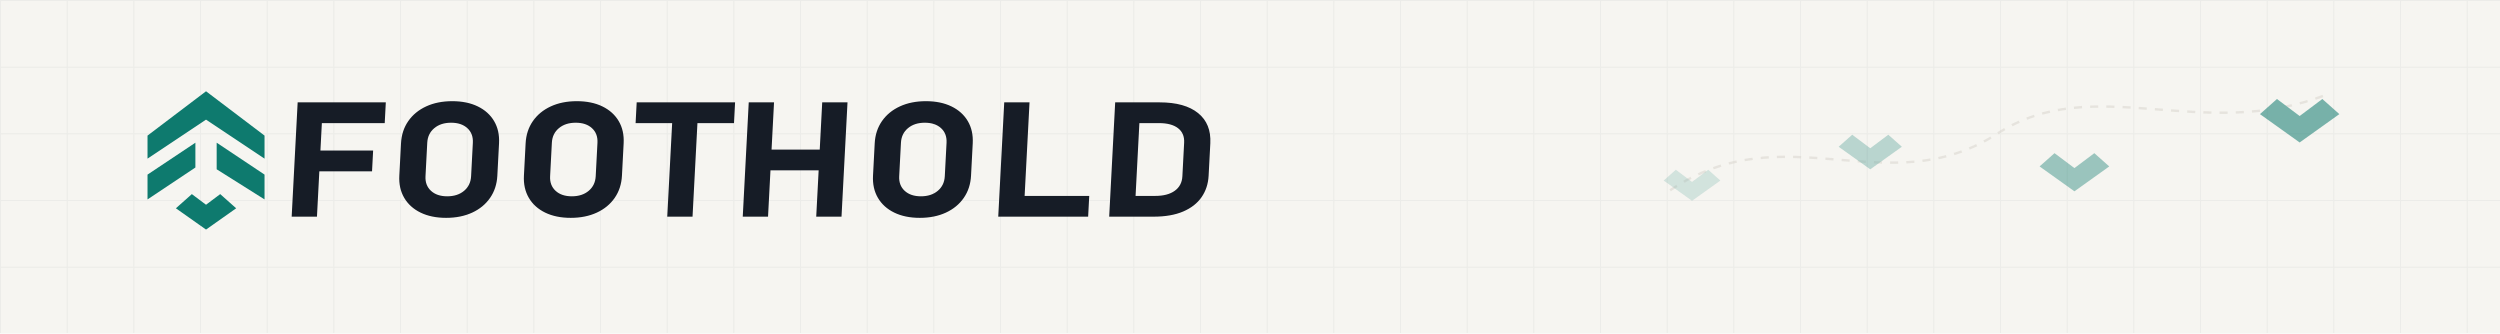
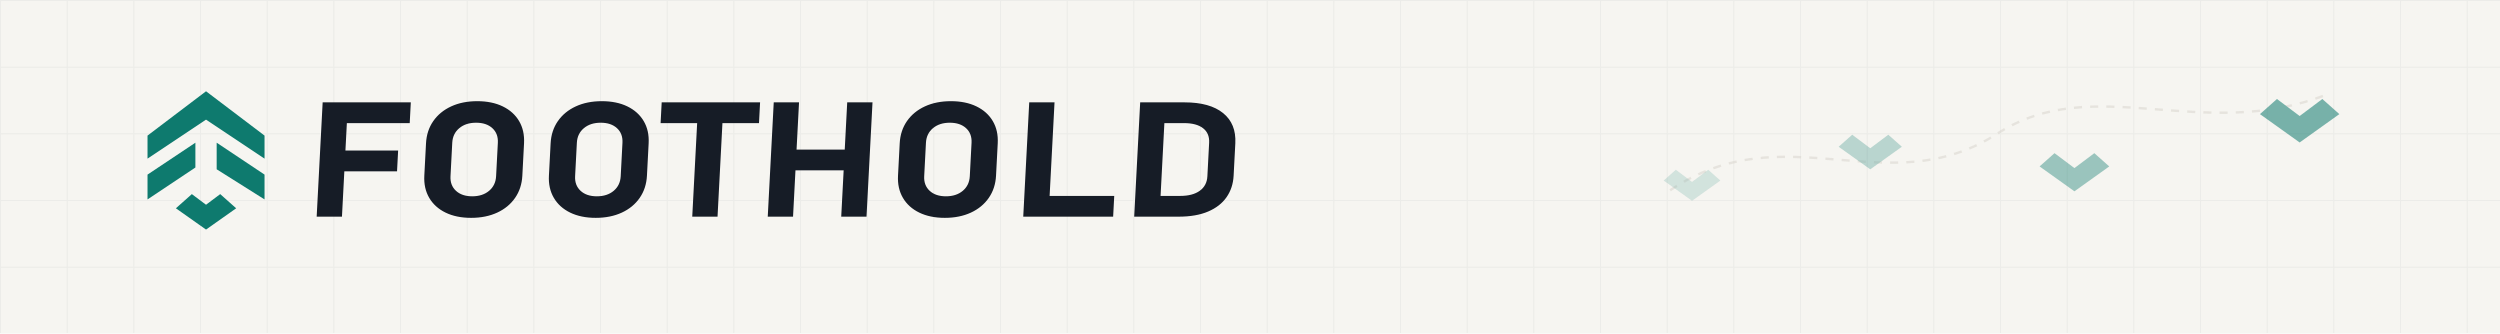
<svg xmlns="http://www.w3.org/2000/svg" width="1200" height="160" viewBox="0 0 1200 160" role="img" aria-labelledby="title desc">
  <defs>
    <pattern id="grid" width="32" height="32" patternUnits="userSpaceOnUse">
      <path d="M32 0H0V32" fill="none" stroke="rgba(22,28,38,.04)" stroke-width="1" />
    </pattern>
  </defs>
  <rect width="1200" height="160" fill="#f6f5f1" />
  <rect width="100%" height="100%" fill="url(#grid)" />
  <g transform="translate(64 32)">
    <g fill="#0e7a6e" opacity="1" transform="translate(0 5) scale(0.8510638)">
      <path d="M41 8 74 33v13L41 24 8 46V33z" />
      <path d="m35 37-27 18v14l27-18z" />
      <path d="m47 37 27 18v14L47 52z" />
      <path d="m33 66 8 6 8-6 9 8-17 12-17-12z" />
    </g>
-     <g fill="#161c26" opacity="1" transform="translate(76 72)">
+     <g fill="#161c26" opacity="1" transform="translate(88 72)">
      <g transform="skewX(-3)">
        <g transform="scale(0.04430512 -0.03773585)">
          <g transform="translate(-160 0)">
            <path d="M160.0 0V1454H434.0V0ZM260.0 577V841H1005.0V577ZM260.0 1190V1454H1115.0V1190ZM1834.0 -15Q1673.973 -15.0 1554.472 51.5Q1434.971 118.0 1368.985 239.0Q1303.0 360 1303.0 521V933Q1303.0 1095 1368.985 1215.5Q1434.971 1336.0 1554.472 1402.5Q1673.973 1469.0 1834.0 1469Q1994.027 1469.0 2113.528 1402.5Q2233.029 1336.0 2299.015 1215.5Q2365.0 1095 2365.0 933V521Q2365.0 360 2299.015 239.0Q2233.029 118.0 2113.528 51.5Q1994.027 -15.0 1834.0 -15ZM1833.59 259.0Q1946.0 259 2013.5 328.97Q2081.0 398.939 2081.0 514V940Q2081.0 1055.838 2013.525 1125.419Q1946.05 1195.0 1834.0 1195Q1722.0 1195 1654.5 1125.419Q1587.0 1055.838 1587.0 940V514Q1587.0 398.939 1654.5 328.97Q1722.0 259 1833.59 259.0ZM3184.0 -15Q3023.973 -15.0 2904.472 51.5Q2784.971 118.0 2718.985 239.0Q2653.0 360 2653.0 521V933Q2653.0 1095 2718.985 1215.5Q2784.971 1336.0 2904.472 1402.5Q3023.973 1469.0 3184.0 1469Q3344.027 1469.0 3463.528 1402.5Q3583.029 1336.0 3649.015 1215.5Q3715.0 1095 3715.0 933V521Q3715.0 360 3649.015 239.0Q3583.029 118.0 3463.528 51.5Q3344.027 -15.0 3184.0 -15ZM3183.59 259.0Q3296.0 259 3363.5 328.97Q3431.0 398.939 3431.0 514V940Q3431.0 1055.838 3363.525 1125.419Q3296.05 1195.0 3184.0 1195Q3072.0 1195 3004.5 1125.419Q2937.0 1055.838 2937.0 940V514Q2937.0 398.939 3004.5 328.97Q3072.0 259 3183.59 259.0ZM4229.0 0V1335H4503.0V0ZM3833.0 1190V1454H4899.0V1190ZM5843.0 0V1454H6117.0V0ZM5047.0 0V1454H5321.0V0ZM5174.0 589V853H6021.0V589ZM6966.0 -15Q6805.973 -15.0 6686.472 51.5Q6566.971 118.0 6500.985 239.0Q6435.0 360 6435.0 521V933Q6435.0 1095 6500.985 1215.5Q6566.971 1336.0 6686.472 1402.5Q6805.973 1469.0 6966.0 1469Q7126.027 1469.0 7245.528 1402.5Q7365.029 1336.0 7431.015 1215.5Q7497.0 1095 7497.0 933V521Q7497.0 360 7431.015 239.0Q7365.029 118.0 7245.528 51.5Q7126.027 -15.0 6966.0 -15ZM6965.59 259.0Q7078.0 259 7145.5 328.97Q7213.0 398.939 7213.0 514V940Q7213.0 1055.838 7145.525 1125.419Q7078.05 1195.0 6966.0 1195Q6854.0 1195 6786.5 1125.419Q6719.0 1055.838 6719.0 940V514Q6719.0 398.939 6786.5 328.97Q6854.0 259 6965.59 259.0ZM7815.0 0V1454H8089.0V0ZM7937.0 0V264H8789.0V0ZM9155.0 0V264H9504.0Q9639.0 264 9713.0 329.5Q9787.0 395 9787.0 513V941Q9787.0 1060 9713.0 1125.0Q9639.0 1190 9504.0 1190H9155.0V1454H9498.0Q9772.0 1454 9921.5 1317.5Q10071.0 1181 10071.0 933V521Q10071.0 366 10007.0 248.5Q9943.0 131 9815.5 65.5Q9688.0 0 9497.0 0ZM9017.0 0V1454H9291.0V0Z" />
          </g>
        </g>
      </g>
    </g>
  </g>
  <g opacity="0.55" transform="translate(790 40) scale(0.3888889 0.3888889)">
    <path d="M30 132c142-96 268 18 404-70 119-77 252 12 406-48" fill="none" stroke="#d9d6cd" stroke-width="3" stroke-dasharray="10 10" />
    <g fill="#0e7a6e" opacity="0.28" transform="translate(22 100) scale(1.666667)">
      <path d="m9 4 12 9L33 4l9 8-21 15L0 12z" />
    </g>
    <g fill="#0e7a6e" opacity="0.48" transform="translate(238 56) scale(1.857143)">
      <path d="m9 4 12 9L33 4l9 8-21 15L0 12z" />
    </g>
    <g fill="#0e7a6e" opacity="0.72" transform="translate(486 78) scale(2.047619)">
      <path d="m9 4 12 9L33 4l9 8-21 15L0 12z" />
    </g>
    <g fill="#0e7a6e" opacity="1" transform="translate(758 10) scale(2.333333)">
      <path d="m9 4 12 9L33 4l9 8-21 15L0 12z" />
    </g>
  </g>
</svg>
